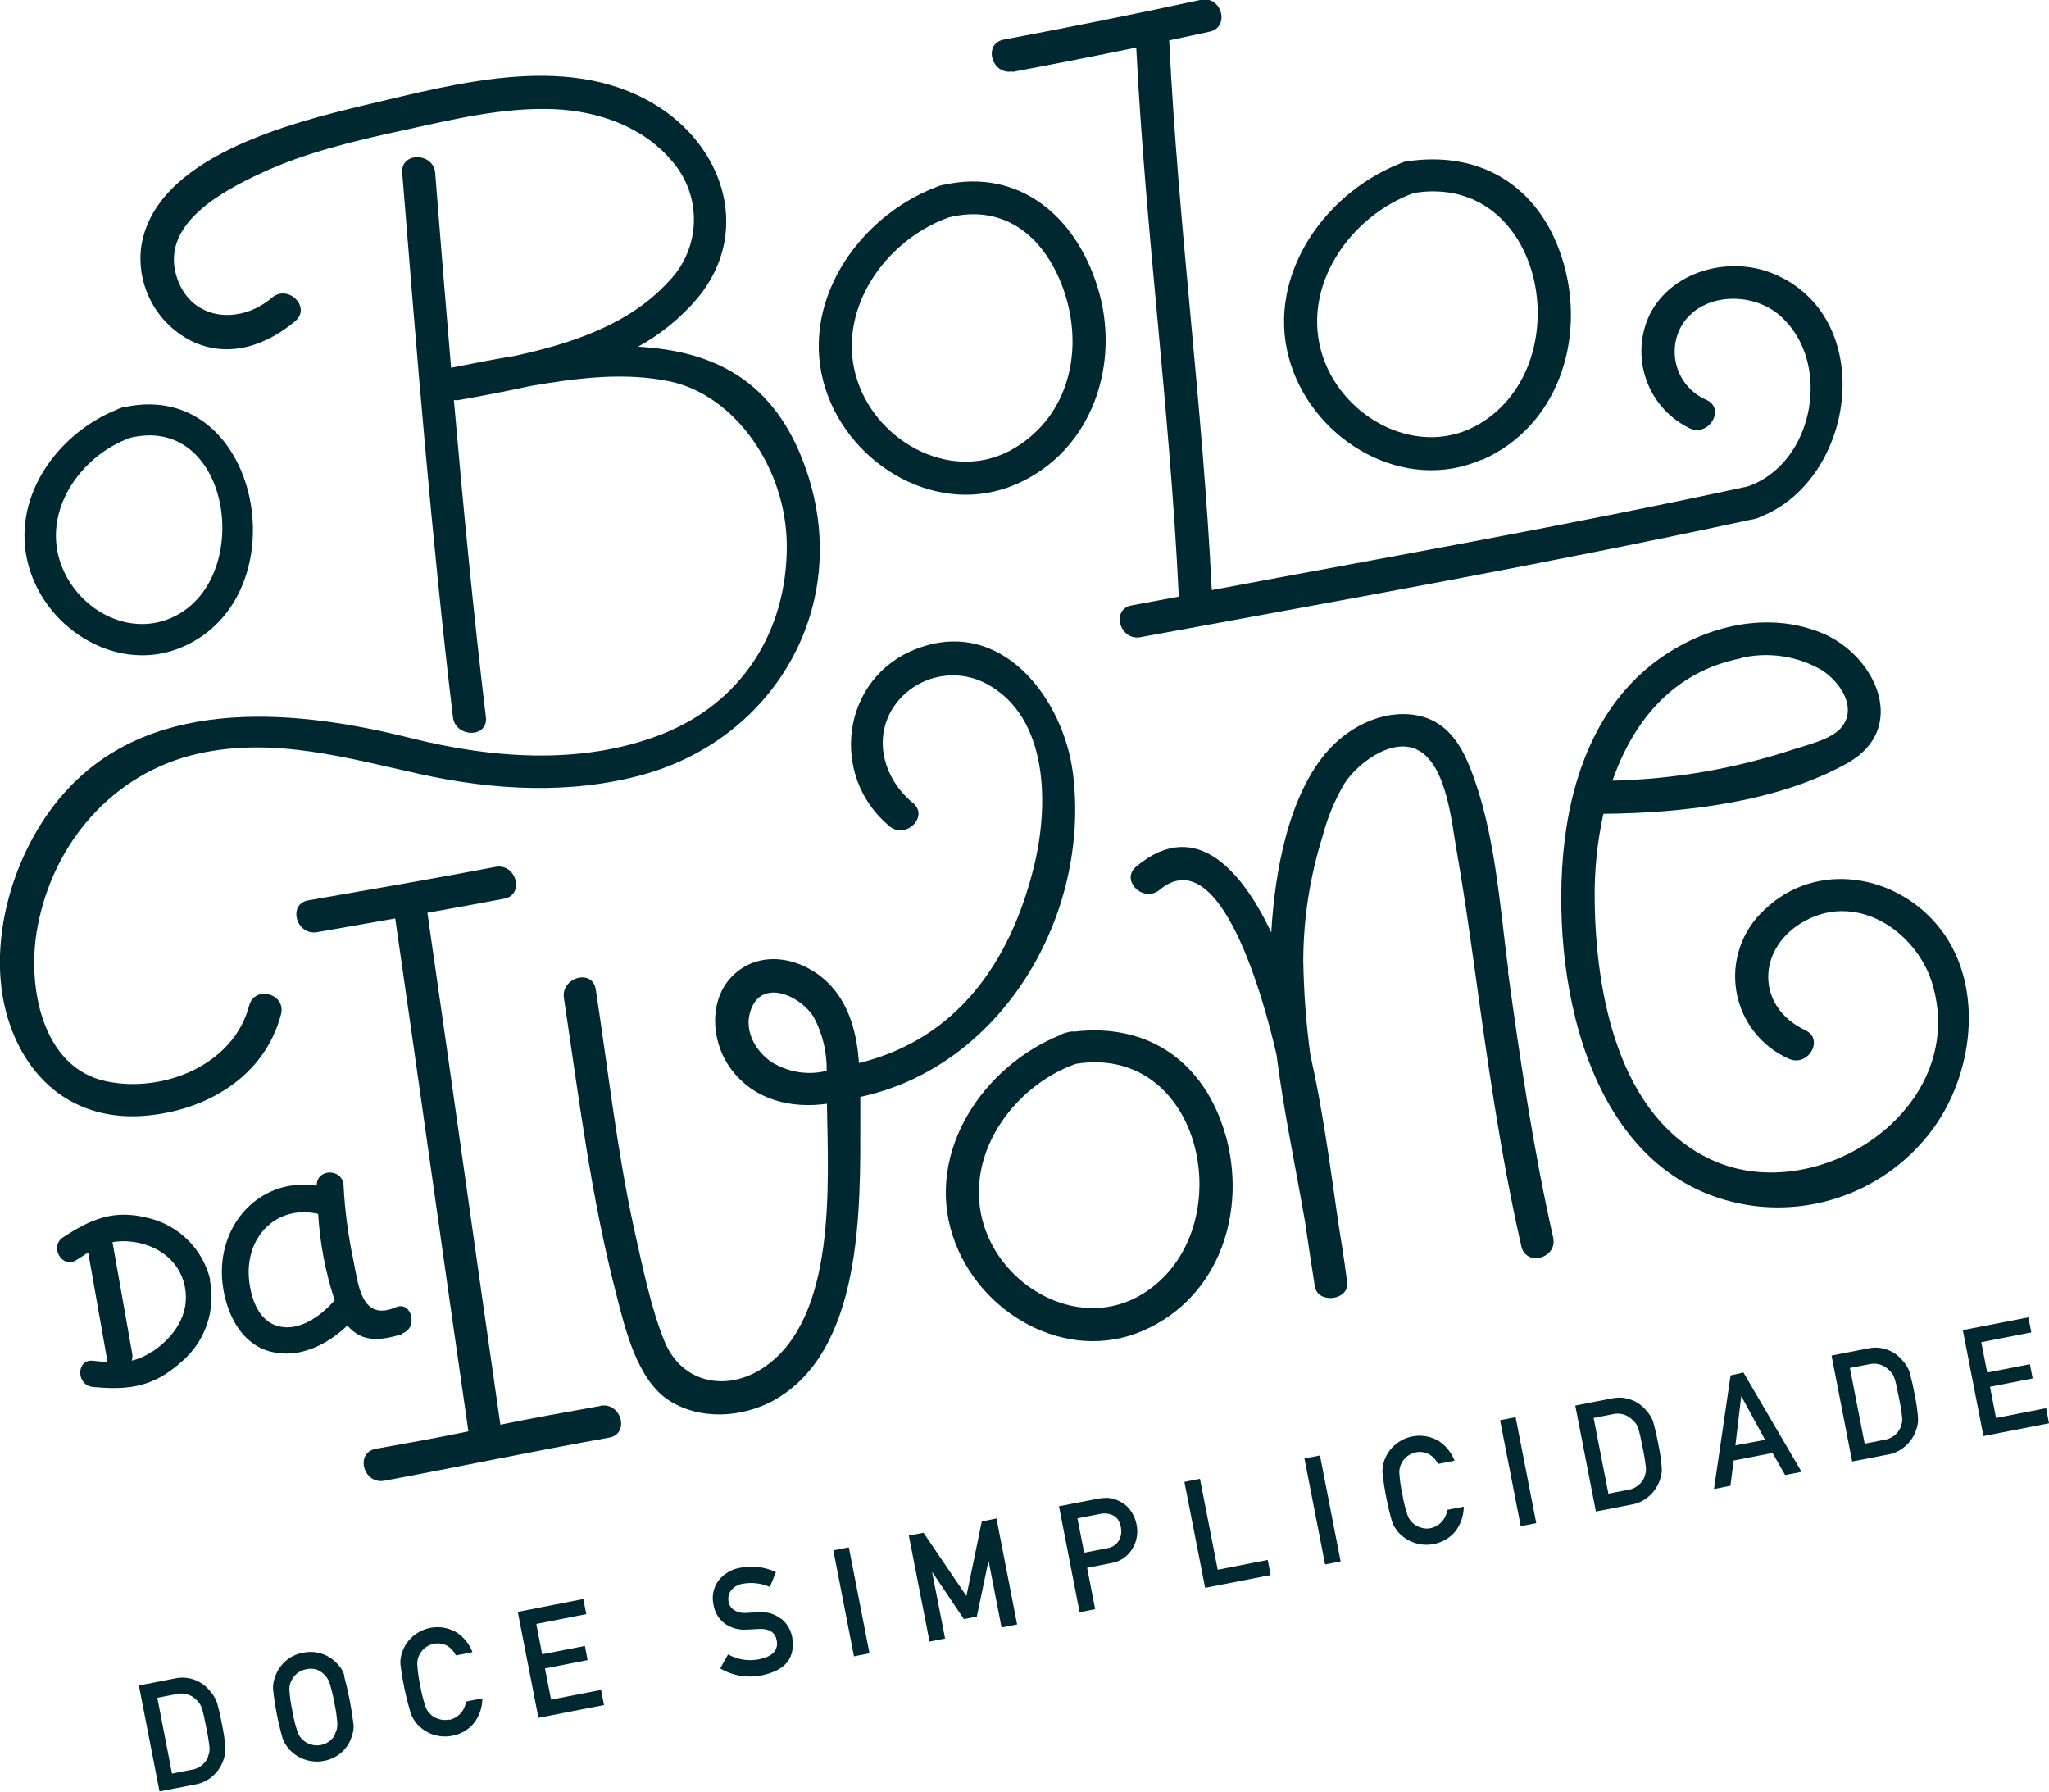
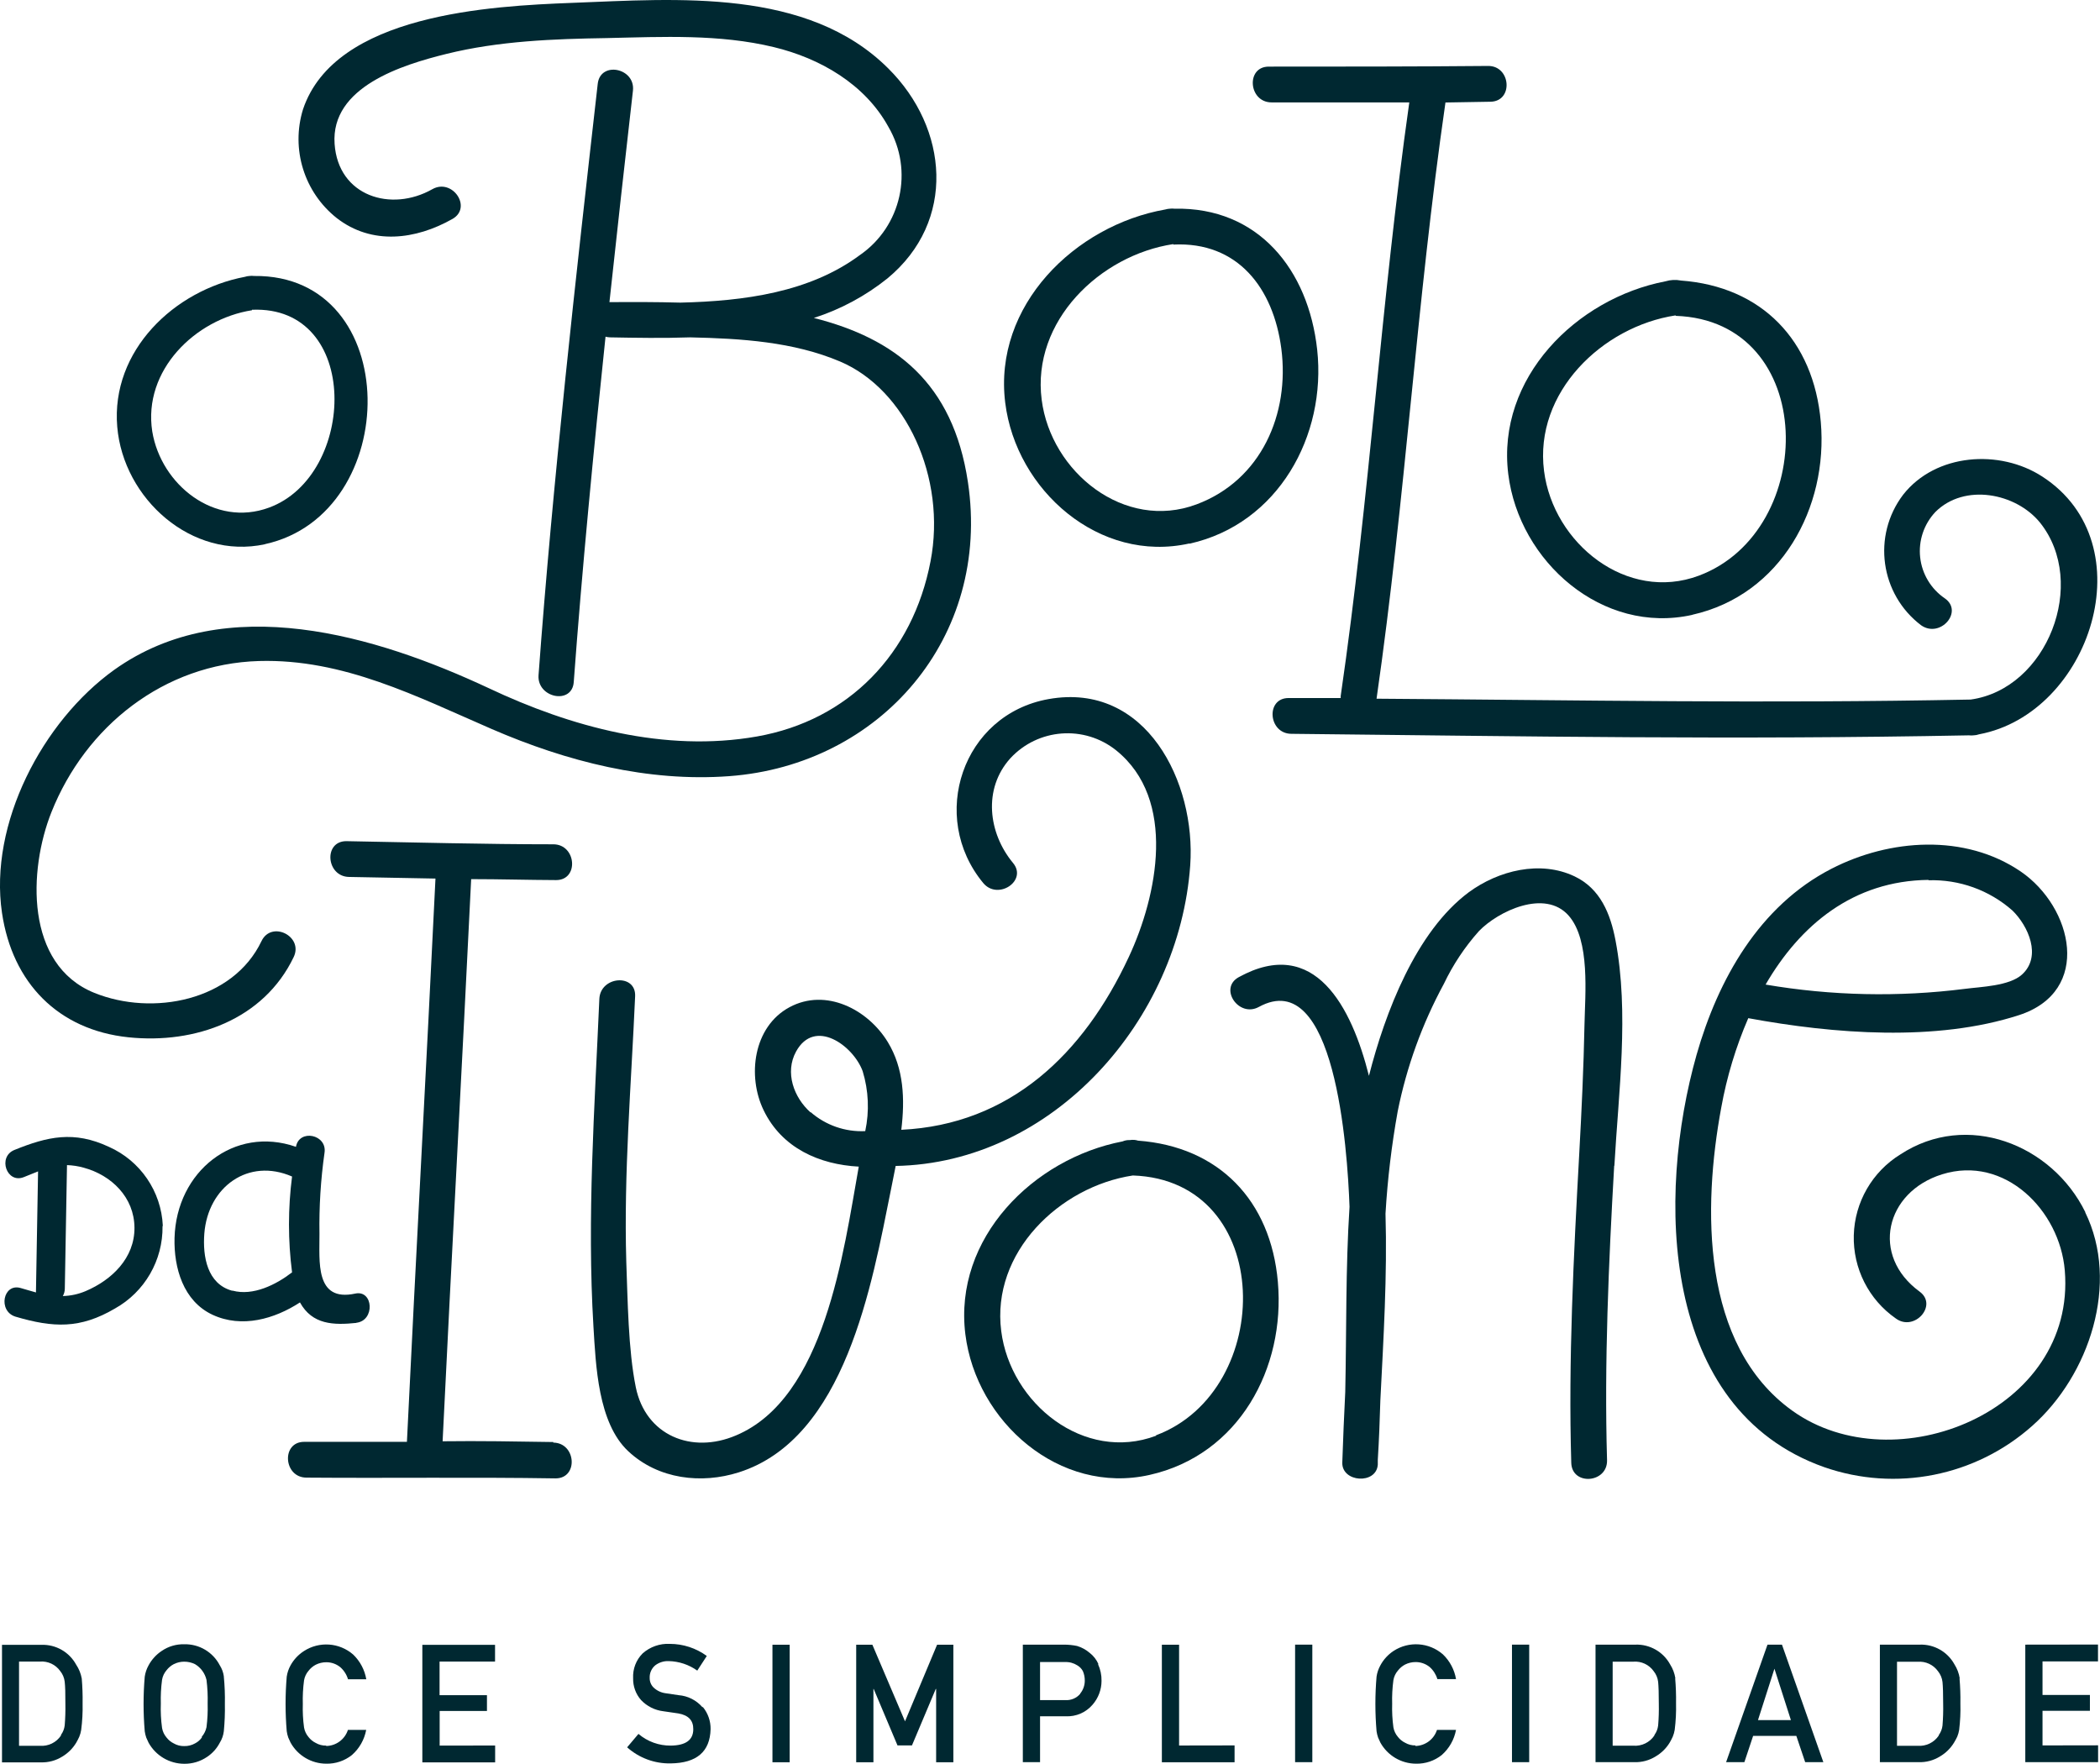
- <svg xmlns="http://www.w3.org/2000/svg" width="234.43" height="204.95" viewBox="0 0 234.43 204.95">
+ <svg xmlns="http://www.w3.org/2000/svg" width="220.67" height="185.29" viewBox="0 0 220.67 185.29">
  <defs>
    <style>
      .a {
        fill: #002831;
      }
    </style>
  </defs>
  <g>
-     <path class="a" d="M16.72,127.62c7-.62,13.59-4.53,15.43-11.6.61-2.35-3-3.35-3.64-1-1.76,6.75-9.71,10-16.2,8.7-7.72-1.5-9.27-11.35-8-17.77,1.8-9.53,8.61-17.55,18.37-19.74,8.65-1.94,17,.49,25.38,2.34s17.17,2.34,25.42.09C88.79,84.44,97.67,69,92.15,53.49,88.61,43.49,81.66,40.15,73,39.66a24.09,24.09,0,0,0,6.81-5.56c6-7.23,3.27-16.71-4.14-21.67-10-6.68-23.19-2.93-33.91-.41-8.33,2-24.25,5.91-25.63,16.4a10.59,10.59,0,0,0,5.66,10.53c4.19,2.12,8.59.65,12-2.23,1.85-1.58-.83-4.24-2.67-2.67-3.77,3.23-9.56,2.63-11-2.71-1.57-5.83,5.4-9.51,9.74-11.53,5.14-2.39,10.73-3.7,16.24-4.9,5.68-1.24,11.5-2.67,17.35-2.42,5,.22,10.14,2,13.43,5.93a10.15,10.15,0,0,1-.38,13.78c-4.44,4.87-11,7.08-17.56,8.5-2.52.42-5,.9-7.33,1.37q-.95-11.13-1.82-22.28c-.19-2.4-4-2.42-3.77,0,1.63,20.27,3.38,42,5.8,62.24.29,2.38,4.06,2.41,3.77,0-1.39-11.56-2.65-24.67-3.66-36.26a2.09,2.09,0,0,0,.49,0c2.66-.46,5.46-1,8.25-1.61,5.3-.91,10.74-1.63,16-.52,7.34,1.56,13.32,9.83,13.35,18.83,0,9.88-5.25,18-14.39,21.55s-19.41,2.72-28.67.4c-12.64-3.18-29-4.9-39,5.62C1.5,96.76-2,108.42,1.18,117.34c2.48,7,8.15,10.94,15.54,10.28" />
-     <path class="a" d="M116.29,55.38c8.75-3.83,12-13.89,9.27-22.58-2.51-8.06-8.94-13.55-17.53-11.67a2,2,0,0,0-.47.1,2,2,0,0,0-.45.17c-9,3.45-15.83,13.37-12.64,23.16,2.88,8.82,13,14.69,21.81,10.82m-7.73-30.51c6.61-1.64,11.21,2.51,13.23,8.55,2.19,6.56.59,14-5.61,17.78-6.88,4.22-15.67-.39-18.07-7.64-2.62-7.9,3.1-16.07,10.45-18.69" />
-     <path class="a" d="M20.89,74c13.64-5.91,8.93-30.63-6.51-27.46a1.8,1.8,0,0,0-.48.1,1.84,1.84,0,0,0-.45.18c-7,2.79-12.35,10.3-10.15,18C5.37,72.15,13.65,77.15,20.89,74m-6-23.92c11.19-2.68,14.09,15,5.73,20.07C15.38,73.32,9,70,7,64.61c-2.26-6.1,2.17-12.44,7.85-14.51" />
-     <path class="a" d="M169.53,52.62c8.73-3.82,11.87-13.79,9.37-22.48-2.38-8.29-8.82-12.77-17.26-11.77a3.37,3.37,0,0,0-1.59.39c-8.86,3.56-15.5,13.37-12.34,23,2.88,8.82,13,14.69,21.81,10.82m-7.73-30.51c14.78-2.36,19.06,19.32,7.62,26.33-6.88,4.22-15.67-.39-18.07-7.64-2.62-7.9,3.1-16.07,10.45-18.69" />
-     <path class="a" d="M140.19,129.77c-2.38-8.29-8.82-12.77-17.26-11.77a1.8,1.8,0,0,0-.84.1,1.77,1.77,0,0,0-.74.28c-8.86,3.56-15.5,13.37-12.34,23,2.88,8.82,13,14.69,21.81,10.82s11.87-13.79,9.37-22.48m-9.48,18.3c-6.88,4.22-15.67-.39-18.07-7.64-2.62-7.9,3.1-16.07,10.45-18.69,14.78-2.36,19.06,19.32,7.62,26.33" />
-     <path class="a" d="M115.83,8.23Q122.95,6.89,130,5.44c1.08,21.35,3.83,41.26,4.86,62.62,0,.07,0,.13,0,.19l-5.39,1c-2.38.44-1.37,4.07,1,3.64,24.3-4.47,45.77-8.26,69.93-13.46a2,2,0,0,0,.47-.1,1.88,1.88,0,0,0,.56-.22c11-4.36,13.42-23,1.34-27.85-5-2-11.48-.26-14,4.67A9.79,9.79,0,0,0,193.33,49c2.2,1,4.12-2.26,1.9-3.26a6,6,0,0,1-2.69-8.73c2.41-3.58,7.93-3.6,11-1,6.19,5.26,4.09,17-3.6,19.64-21.29,4.59-39.89,7.83-61.3,11.85-1.06-21.44-3.82-41.44-4.87-62.88l4.63-1c2.37-.51,1.37-4.15-1-3.64-7.5,1.63-15,3.12-22.57,4.55-2.38.45-1.37,4.08,1,3.64" />
-     <path class="a" d="M68.68,160.83c-3.81.68-7.64,1.36-11.43,2.14-2.78-19.22-5.57-39.34-8.35-58.56,2.93-.52,5.86-1.05,8.79-1.61,2.38-.46,1.37-4.09-1-3.64-7.13,1.36-14.28,2.58-21.42,3.83-2.39.42-1.37,4.05,1,3.64l8.95-1.57c2.79,19.26,5.58,39.41,8.37,58.67-3.53.74-7.06,1.36-10.61,2-2.38.45-1.42,4.09,1,3.65,8.58-1.6,17.12-3.4,25.71-4.93,2.39-.43,1.42-4.07-1-3.65" />
-     <path class="a" d="M98.39,125.48c16.23-3.45,26.36-20.74,24.38-36.94-1.06-8.65-8.21-18.07-17.94-14.31-8.58,3.31-10,14.55-3.05,20.29,1.86,1.53,4.55-1.13,2.67-2.67-3.15-2.58-4.61-7-2.38-10.72a8.18,8.18,0,0,1,10.75-2.94c7.27,3.84,7.17,14.16,5.46,21-2.72,11-8.9,19.69-20,22.41-.24-3.23-1-6.38-3.16-8.78-2.71-3-7.48-4.37-10.84-1.62s-3,8-.6,11.14c2.65,3.53,6.86,4.48,10.93,3.92.14,9.14,1.15,24.54-7.25,30.18-4.22,2.83-9.34,1.78-11.31-2.95-1.54-3.7-2.6-8.89-3.47-12.78-2-9.08-3-18.35-4.42-27.54-.36-2.39-4-1.38-3.64,1,1.71,11.39,3.09,22.74,6,33.91,1,3.94,2.39,9.83,6.09,12.16,3.52,2.22,8.24,1.92,11.82,0,10.34-5.64,10-22.1,10-32.2,0-.83,0-1.69,0-2.56m-9.85-3.8c-2-1.2-3.49-3.61-2.73-6,1.23-3.87,5.76-1.78,7.26.68a12.56,12.56,0,0,1,1.47,6.13,8.14,8.14,0,0,1-6-.83" />
-     <path class="a" d="M172.57,111c-1-7.59-1.53-16.09-4.41-23.27-1.06-2.64-2.6-5-5.5-5.78-3.87-1-8,.92-10.6,3.77-4.66,5.12-6.22,14.08-6.61,20.94C142.29,100,137,93.27,130,99.12c-1.87,1.56.81,4.21,2.67,2.67,7-5.83,12,12.84,13.37,18.82.82,6.42,2.18,12.82,3.28,19.19.36,2.45.72,4.9,1.11,7.34.34,2.08,4,1.61,3.7-.5l-.07-.5v0c-.27-2.07-.59-4.13-.93-6.19-.93-6.47-1.79-13-3.22-19.35a91,91,0,0,1-.8-10.79,47.77,47.77,0,0,1,2.19-14.08,23.5,23.5,0,0,1,2.56-6.16c1.59-2.43,6-5.7,8.94-3.4,2.74,2.12,3.27,7.77,3.82,10.91.78,4.45,1.43,8.92,2.05,13.4,1.47,10.63,3,21.61,5.39,32.08.53,2.37,4.17,1.37,3.64-1-2.25-10-3.8-20.41-5.18-30.51" />
-     <path class="a" d="M222.07,106.35c-4.81-6.34-14.26-8.07-20.24-2.24a10.31,10.31,0,0,0,2.83,17c2.18,1,4.1-2.22,1.9-3.26-5.8-2.73-5.54-9.57,0-12.54,6.09-3.29,12.88,1.38,14.59,7.44,4,14.25-13.24,25.45-25.28,19.94-10.77-4.93-13.32-19.19-13.42-29.83a42.74,42.74,0,0,1,1-9.77c9.13-.08,19.88-1.32,27.86-5.76,7.09-3.94,3.39-12.21-2.7-14.85C202,69.67,194.38,71.76,189,76c-6.68,5.27-9.47,13.67-10.17,21.89-1.3,15.37,3.34,37.28,21.45,40a22,22,0,0,0,20.63-8.44c4.87-6.36,6.18-16.48,1.17-23.1M199.21,75.26a12.72,12.72,0,0,1,9.29,1.43c1.94,1.28,4,4.13,2.26,6.42-1.09,1.45-4,2.09-5.63,2.63a71.28,71.28,0,0,1-20.64,3.56c2.36-6.79,6.93-12.48,14.72-14" />
-     <path class="a" d="M24.79,194.7a3.82,3.82,0,0,0-.82-1.33A4,4,0,0,0,20,192l-4.11.8,2.36,12.12,4-.78a4,4,0,0,0,2.11-1,4.24,4.24,0,0,0,1.16-1.69,6.78,6.78,0,0,0,.21-.69,3.12,3.12,0,0,0,.06-.74,18.62,18.62,0,0,0-.39-2.75,26,26,0,0,0-.59-2.57m-1,6.28a2.44,2.44,0,0,1-2,1.48l-2.13.42L18,194.21l2.13-.41a2.38,2.38,0,0,1,2.3.61,2.17,2.17,0,0,1,.67,1q.21.67.51,2.25a22.4,22.4,0,0,1,.36,2.23,2.1,2.1,0,0,1-.19,1.07" />
-     <path class="a" d="M39.39,191.6a2.89,2.89,0,0,0-.63-1.08,4.1,4.1,0,0,0-4.1-1.46,4,4,0,0,0-2.18,1.13A4.21,4.21,0,0,0,31.41,192a3.48,3.48,0,0,0-.17,1.23,33.54,33.54,0,0,0,1.1,5.64,3.55,3.55,0,0,0,.29.62l.34.48a4.3,4.3,0,0,0,4.1,1.46,4.18,4.18,0,0,0,2.2-1.15,4,4,0,0,0,1-1.74,2.93,2.93,0,0,0,.18-1.25,38.37,38.37,0,0,0-1.1-5.64m-1,6.72a2,2,0,0,1-.59.75,2.19,2.19,0,0,1-1.05.49,2.08,2.08,0,0,1-1.13-.06,2.14,2.14,0,0,1-.86-.46,2.08,2.08,0,0,1-.66-.93,14.89,14.89,0,0,1-.6-2.4,15.25,15.25,0,0,1-.35-2.47,2.07,2.07,0,0,1,.26-1.1,2.31,2.31,0,0,1,.62-.77,2.44,2.44,0,0,1,1-.47,2.57,2.57,0,0,1,1.16,0,2.61,2.61,0,0,1,1.5,1.4,16.21,16.21,0,0,1,.6,2.42,15.86,15.86,0,0,1,.35,2.45,2.22,2.22,0,0,1-.28,1.12" />
-     <path class="a" d="M51.35,196.7a2.08,2.08,0,0,1-1.14-.06,2.15,2.15,0,0,1-.86-.46,2.09,2.09,0,0,1-.66-.94,14.78,14.78,0,0,1-.6-2.4,15.27,15.27,0,0,1-.35-2.47,2.07,2.07,0,0,1,.26-1.1,2.31,2.31,0,0,1,.62-.77,2.46,2.46,0,0,1,1-.47,2.32,2.32,0,0,1,1.55.23,2.74,2.74,0,0,1,1,1.1l1.89-.37a4.7,4.7,0,0,0-1.85-2.28,4.31,4.31,0,0,0-5.15.63,4.19,4.19,0,0,0-1.08,1.76,3.47,3.47,0,0,0-.17,1.23A33.82,33.82,0,0,0,47,196a3.54,3.54,0,0,0,.29.62l.33.48a4.3,4.3,0,0,0,4.1,1.46,4.18,4.18,0,0,0,2.47-1.41,4.65,4.65,0,0,0,1-2.88l-1.88.37a2.44,2.44,0,0,1-1.92,2.1" />
-     <polygon class="a" points="63.05 194.42 62.35 190.85 67.23 189.9 66.92 188.28 62.03 189.23 61.36 185.76 67.08 184.64 66.74 182.91 59.24 184.38 61.6 196.5 69.11 195.04 68.77 193.31 63.05 194.42" />
-     <path class="a" d="M89.37,185.18a3.68,3.68,0,0,0-2.68-.75l-1.36.07a2.27,2.27,0,0,1-1.38-.35,1.38,1.38,0,0,1-.58-.87,1.63,1.63,0,0,1,.33-1.43,2.21,2.21,0,0,1,1.29-.69,5.36,5.36,0,0,1,3.09.37l.7-1.7a6.58,6.58,0,0,0-4-.51,4,4,0,0,0-2.62,1.53,3.44,3.44,0,0,0-.52,2.76,3.34,3.34,0,0,0,1.25,2.09,3.86,3.86,0,0,0,2.53.71l1.6-.08q1.6,0,1.85,1.33.29,1.66-2,2.14a5.16,5.16,0,0,1-3.57-.56l-.9,1.61a6.67,6.67,0,0,0,4.81.78q4-.84,3.43-4.33a3.57,3.57,0,0,0-1.22-2.11" />
-     <rect class="a" x="96.51" y="177.05" width="1.81" height="12.35" transform="translate(-33.26 22.03) rotate(-11.03)" />
-     <polygon class="a" points="112.33 174.03 110.57 182.57 105.66 175.33 103.98 175.65 106.35 187.78 108.13 187.43 106.65 179.87 106.68 179.86 110.28 185.21 111.76 184.92 113.08 178.62 113.12 178.61 114.59 186.17 116.37 185.82 114.01 173.7 112.33 174.03" />
-     <path class="a" d="M129.36,172.8a3,3,0,0,0-1.13-1,3.61,3.61,0,0,0-1.45-.46,6.74,6.74,0,0,0-1.36.13l-4.26.83,2.36,12.12,1.78-.35-.92-4.73,2.71-.53a3.49,3.49,0,0,0,2.52-1.73,3.82,3.82,0,0,0,.44-2.63,4,4,0,0,0-.7-1.66m-1.3,3.38a1.89,1.89,0,0,1-1.37.93l-2.64.51-.77-3.93,2.57-.5a2.22,2.22,0,0,1,1.34.09,1.55,1.55,0,0,1,.68.48,2.49,2.49,0,0,1,.39,1,2.14,2.14,0,0,1-.22,1.43" />
-     <polygon class="a" points="139.32 179.56 137.29 169.16 135.51 169.51 137.88 181.63 145.38 180.17 145.04 178.44 139.32 179.56" />
-     <rect class="a" x="150.42" y="166.54" width="1.81" height="12.35" transform="translate(-30.26 32.15) rotate(-11.03)" />
-     <path class="a" d="M163.71,174.8a2.08,2.08,0,0,1-1.14-.06,2.14,2.14,0,0,1-.86-.46,2.09,2.09,0,0,1-.66-.94,14.93,14.93,0,0,1-.6-2.4,15.25,15.25,0,0,1-.35-2.47,2.07,2.07,0,0,1,.26-1.1,2.33,2.33,0,0,1,.62-.77,2.47,2.47,0,0,1,1-.47,2.33,2.33,0,0,1,1.55.23,2.74,2.74,0,0,1,1,1.1l1.89-.37a4.69,4.69,0,0,0-1.85-2.28,4.31,4.31,0,0,0-5.15.63,4.19,4.19,0,0,0-1.08,1.76,3.47,3.47,0,0,0-.17,1.23,33.51,33.51,0,0,0,1.1,5.64,3.63,3.63,0,0,0,.29.62l.34.48a4.3,4.3,0,0,0,4.1,1.46,4.19,4.19,0,0,0,2.47-1.41,4.65,4.65,0,0,0,1-2.88l-1.89.37a2.44,2.44,0,0,1-1.92,2.1" />
-     <rect class="a" x="172.79" y="162.18" width="1.81" height="12.35" transform="translate(-29 36.33) rotate(-11.03)" />
-     <path class="a" d="M189.16,162.66a3.83,3.83,0,0,0-.82-1.33,4,4,0,0,0-4-1.35l-4.11.8,2.36,12.12,4-.78a4,4,0,0,0,2.11-1,4.24,4.24,0,0,0,1.16-1.69,6.78,6.78,0,0,0,.21-.69,3.19,3.19,0,0,0,.06-.74,18.62,18.62,0,0,0-.39-2.75,26,26,0,0,0-.59-2.57m-1,6.28a2.44,2.44,0,0,1-2,1.48l-2.13.42-1.69-8.66,2.13-.42a2.38,2.38,0,0,1,2.3.62,2.18,2.18,0,0,1,.68,1q.21.67.51,2.25a21.83,21.83,0,0,1,.36,2.23,2.1,2.1,0,0,1-.18,1.07" />
-     <path class="a" d="M198,157.33l-1.9,13,1.88-.37.37-2.89,4.45-.87,1.44,2.53,1.88-.37L199.47,157Zm.55,8,.67-5.63h0l2.73,5Z" />
-     <path class="a" d="M218.48,156.94a3.83,3.83,0,0,0-.82-1.33,4,4,0,0,0-4-1.35l-4.11.8,2.36,12.12,4-.78a4,4,0,0,0,2.11-1,4.23,4.23,0,0,0,1.16-1.69,6.49,6.49,0,0,0,.21-.69,3.19,3.19,0,0,0,.06-.74,18.62,18.62,0,0,0-.39-2.75,26,26,0,0,0-.59-2.57m-1,6.28a2.44,2.44,0,0,1-2,1.48l-2.13.42-1.69-8.66,2.13-.41a2.38,2.38,0,0,1,2.3.61,2.18,2.18,0,0,1,.68,1q.21.67.51,2.25a22.17,22.17,0,0,1,.36,2.23,2.1,2.1,0,0,1-.18,1.07" />
-     <polygon class="a" points="234.1 161.08 228.37 162.2 227.68 158.63 232.56 157.68 232.25 156.05 227.36 157 226.68 153.53 232.41 152.41 232.07 150.69 224.57 152.15 226.93 164.27 234.43 162.81 234.1 161.08" />
-     <path class="a" d="M24.05,146.38a9.56,9.56,0,0,0-7.15-7.07c-3.94-1-6.53.17-9.68,2.22-1.62,1.06-.1,3.66,1.53,2.6l1.34-.86,2.19,12.39s0,.09,0,.13c-.53,0-1.08-.09-1.66-.14-1.93-.19-1.91,2.83,0,3,4.12.4,6.93,0,10.11-2.84a9.76,9.76,0,0,0,3.27-9.45m-6.67,8.28a6.55,6.55,0,0,1-2.26,1,1.56,1.56,0,0,0,.06-.79l-2.26-12.76A7.43,7.43,0,0,1,14.7,142c3,.22,5.82,2,6.45,5.18s-1.26,5.8-3.77,7.47" />
-     <path class="a" d="M46,152.53c1.89-.58,1.11-3.76-.69-3-4,1.72-4.32-2.64-4.89-5.44a54.23,54.23,0,0,1-1.11-8.47c-.08-2-3.1-2-3.07,0-6.79-1-11.85,4.93-10.69,11.84.52,3.1,2.17,6.34,5.44,7.16s6.47-.81,8.76-3c1.73,2.06,3.92,1.68,6.25,1m-13.49-.81c-2.71-.21-3.73-2.94-4-5.28-.57-4.9,3-8.77,7.89-7.68a39.31,39.31,0,0,0,1.89,9.89c-1.39,1.58-3.53,3.25-5.78,3.08" />
+     <path class="a" d="M13.5,109c7,.73,14.21-1.85,17.36-8.43,1.05-2.19-2.33-3.87-3.38-1.68-3,6.29-11.44,7.92-17.57,5.44-7.29-2.95-6.93-12.91-4.5-19,3.59-9,11.8-15.58,21.81-15.87,8.86-.25,16.57,3.73,24.46,7.15s16.4,5.58,24.94,4.95C92.49,80.39,104.16,67,101.71,50.66,100.14,40.17,94,35.56,85.52,33.41a24.09,24.09,0,0,0,7.74-4.16c7.25-6,6.41-15.77.08-22.06C84.84-1.28,71.15-.12,60.14.3c-8.55.33-24.93,1.16-28.3,11.19a10.59,10.59,0,0,0,3.54,11.42c3.7,2.88,8.31,2.28,12.16.1,2.12-1.2,0-4.32-2.11-3.13-4.32,2.45-9.89.75-10.27-4.76-.42-6,7.12-8.31,11.77-9.46C52.43,4.3,58.17,4.09,63.81,4c5.81-.13,11.8-.43,17.5.95,4.86,1.17,9.58,3.88,12.05,8.39a10.15,10.15,0,0,1-3,13.46c-5.29,3.93-12.17,4.84-18.86,5-2.55-.07-5.07-.07-7.46-.05q1.2-11.11,2.47-22.22c.27-2.4-3.43-3.14-3.7-.72C60.52,29,58.08,50.66,56.59,70.95c-.17,2.39,3.53,3.14,3.7.72.85-11.61,2.12-24.72,3.34-36.29a2.09,2.09,0,0,0,.49.07c2.7.05,5.54.1,8.4,0,5.38.12,10.85.46,15.76,2.54,6.91,2.93,11.2,12.2,9.5,21-1.86,9.7-8.6,16.7-18.24,18.4s-19.57-1-28.21-5.09C39.53,66.79,23.76,62,12,70.39,4.46,75.8-1.18,86.58.21,95.93,1.3,103.29,6.12,108.23,13.5,109" />
+     <path class="a" d="M125,57.13c9.32-2.08,14.4-11.35,13.41-20.39-.92-8.39-6.18-15-15-14.81a2,2,0,0,0-.48,0,2,2,0,0,0-.47.08c-9.5,1.67-18.1,10.1-16.83,20.31,1.14,9.21,9.9,16.9,19.34,14.79M123.29,25.7c6.8-.34,10.52,4.61,11.35,10.92.9,6.86-2.1,13.84-8.91,16.38-7.56,2.83-15.3-3.38-16.27-11-1.06-8.25,6.12-15.18,13.83-16.35" />
+     <path class="a" d="M27.84,57.18C42.36,54,42.46,28.82,26.7,29a1.8,1.8,0,0,0-.49,0,1.84,1.84,0,0,0-.48.09c-7.41,1.4-14.09,7.75-13.41,15.76.64,7.55,7.81,14,15.52,12.34M26.48,32.55c11.5-.49,11,17.41,1.79,20.79-5.71,2.11-11.35-2.4-12.27-8-1-6.42,4.51-11.8,10.48-12.74" />
+     <path class="a" d="M177.83,64.6c9.3-2.08,14.29-11.26,13.5-20.27-.75-8.59-6.22-14.22-14.69-14.85a3.37,3.37,0,0,0-1.63.08c-9.37,1.8-17.77,10.16-16.52,20.26,1.14,9.21,9.9,16.9,19.34,14.79m-1.75-31.42c15,.51,15,22.6,2.44,27.3-7.56,2.83-15.3-3.38-16.27-11-1.06-8.25,6.12-15.18,13.83-16.35" />
+     <path class="a" d="M134.28,134.71c-.75-8.59-6.22-14.22-14.69-14.85a1.8,1.8,0,0,0-.85-.06,1.77,1.77,0,0,0-.78.14c-9.37,1.8-17.77,10.16-16.52,20.26,1.14,9.21,9.9,16.9,19.34,14.79s14.29-11.26,13.5-20.27m-12.8,16.15c-7.56,2.83-15.3-3.38-16.27-11-1.06-8.25,6.12-15.18,13.83-16.35,15,.51,15,22.6,2.44,27.3" />
+     <path class="a" d="M133.61,10.76q7.24,0,14.48,0c-3,21.17-4.13,41.23-7.21,62.39,0,.07,0,.13,0,.2l-5.48,0c-2.42,0-2.13,3.74.29,3.76,24.71.26,46.51.64,71.21.16a2,2,0,0,0,.48,0,1.88,1.88,0,0,0,.59-.11c11.66-2.18,17.57-20,6.64-27.08-4.48-2.91-11.21-2.45-14.63,1.91a9.79,9.79,0,0,0,1.9,13.72c2,1.39,4.47-1.44,2.49-2.83a6,6,0,0,1-1-9.08c3.05-3.05,8.47-2,11,1.12,5.07,6.34.76,17.47-7.29,18.59-21.78.43-40.65.06-62.43-.09,3.06-21.25,4.17-41.4,7.24-62.65l4.74-.08c2.43-.05,2.14-3.81-.29-3.76C148.67,7,141,7,133.32,7c-2.42,0-2.13,3.75.29,3.76" />
+     <path class="a" d="M58.14,151.53c-3.87-.06-7.76-.13-11.63-.08.94-19.4,2.06-39.68,3-59.07,3,0,6,.09,8.93.1,2.42,0,2.13-3.75-.29-3.76-7.25,0-14.51-.2-21.76-.33-2.42,0-2.12,3.72.29,3.76l9.08.17c-.94,19.43-2.06,39.75-3,59.19-3.61,0-7.19,0-10.8,0-2.42,0-2.18,3.75.24,3.76,8.73.07,17.45-.06,26.18.08,2.42,0,2.17-3.73-.24-3.76" />
+     <path class="a" d="M94.07,122.52c16.59-.28,29.84-15.32,31-31.59.62-8.69-4.61-19.3-14.88-17.47-9.06,1.61-12.64,12.36-6.87,19.33,1.54,1.85,4.68-.24,3.13-2.11-2.6-3.13-3.18-7.79-.28-11a8.18,8.18,0,0,1,11.12-.83c6.4,5.16,4.33,15.27,1.33,21.7-4.77,10.24-12.5,17.62-23.91,18.17.39-3.21.27-6.45-1.42-9.22-2.09-3.43-6.51-5.72-10.33-3.66s-4.45,7.25-2.72,10.82c1.93,4,5.88,5.71,10,5.93-1.61,9-3.57,24.31-12.89,28.24-4.68,2-9.51,0-10.54-5.06-.8-3.92-.85-9.22-1-13.21-.27-9.3.52-18.59.93-27.88.1-2.42-3.66-2.11-3.76.29-.5,11.5-1.31,22.91-.62,34.43.25,4.06.47,10.11,3.65,13.09s7.72,3.46,11.61,2.23c11.23-3.56,14-19.79,16-29.7.16-.81.33-1.66.5-2.51m-8.94-5.61c-1.77-1.57-2.73-4.21-1.53-6.4,1.95-3.56,6-.65,7,2.06a12.56,12.56,0,0,1,.27,6.3,8.14,8.14,0,0,1-5.74-2" />
+     <path class="a" d="M169.64,122.5c.43-7.65,1.57-16.09.12-23.68-.53-2.79-1.59-5.44-4.3-6.73-3.61-1.72-8-.62-11.12,1.67-5.55,4.13-8.79,12.63-10.49,19.29-1.81-7.2-5.68-14.77-13.68-10.37-2.13,1.17,0,4.29,2.11,3.13,8-4.38,9.31,14.89,9.53,21-.42,6.46-.31,13-.45,19.46-.12,2.47-.23,4.94-.31,7.41-.07,2.1,3.59,2.34,3.73.22,0-.17,0-.34,0-.5v0c.13-2.08.21-4.17.27-6.26.33-6.53.73-13.09.54-19.61a91,91,0,0,1,1.28-10.74,47.77,47.77,0,0,1,4.85-13.4,23.5,23.5,0,0,1,3.69-5.55c2-2.08,6.94-4.46,9.43-1.62,2.28,2.6,1.72,8.26,1.66,11.44-.09,4.52-.3,9-.55,13.54-.59,10.71-1.16,21.79-.84,32.52.07,2.43,3.83,2.14,3.76-.29-.3-10.2.17-20.76.75-30.93" />
+     <path class="a" d="M219.13,127.38c-3.51-7.15-12.46-10.65-19.44-6.07a10.31,10.31,0,0,0-.47,17.24c1.95,1.42,4.45-1.4,2.49-2.83-5.17-3.78-3.61-10.45,2.36-12.32,6.6-2.06,12.38,3.81,12.9,10.1,1.23,14.75-17.87,22.45-28.63,14.74-9.63-6.9-9.41-21.39-7.47-31.85a42.74,42.74,0,0,1,2.84-9.4c9,1.66,19.76,2.5,28.45-.32,7.72-2.51,5.66-11.34.18-15.09-5.87-4-13.77-3.44-19.89-.29-7.57,3.89-11.91,11.61-14.17,19.54-4.21,14.84-3.85,37.23,13.41,43.34a22,22,0,0,0,21.86-4.34c6-5.31,9.22-15,5.56-22.45M202.63,92.5a12.72,12.72,0,0,1,8.84,3.18c1.66,1.62,3.11,4.82,1,6.73-1.34,1.21-4.33,1.28-6,1.5a71.28,71.28,0,0,1-20.94-.45c3.61-6.22,9.18-10.92,17.14-11" />
+     <path class="a" d="M8.59,176.38A3.82,3.82,0,0,0,8,174.92a4,4,0,0,0-3.64-2.08H.21v12.35H4.28a4,4,0,0,0,2.27-.61A4.24,4.24,0,0,0,8,183.14a6.78,6.78,0,0,0,.33-.64,3.12,3.12,0,0,0,.2-.71A18.62,18.62,0,0,0,8.68,179a26,26,0,0,0-.09-2.63m-2.18,6a2.44,2.44,0,0,1-2.22,1.08H2V174.6H4.19a2.38,2.38,0,0,1,2.14,1,2.17,2.17,0,0,1,.47,1.13q.08.7.07,2.31a22.4,22.4,0,0,1-.07,2.26,2.1,2.1,0,0,1-.39,1" />
+     <path class="a" d="M23.52,176.14A2.89,2.89,0,0,0,23.1,175a4.1,4.1,0,0,0-3.74-2.22,4,4,0,0,0-2.35.69A4.21,4.21,0,0,0,15.61,175a3.48,3.48,0,0,0-.4,1.18,33.54,33.54,0,0,0,0,5.75,3.55,3.55,0,0,0,.16.66l.24.53a4.3,4.3,0,0,0,3.75,2.22,4.18,4.18,0,0,0,2.38-.71,4,4,0,0,0,1.36-1.51,2.93,2.93,0,0,0,.42-1.2,24.85,24.85,0,0,0,.11-2.86,24.68,24.68,0,0,0-.11-2.88m-2.31,6.4a2,2,0,0,1-.72.62,2.19,2.19,0,0,1-1.13.28,2.08,2.08,0,0,1-1.1-.28,2.14,2.14,0,0,1-.76-.62,2.08,2.08,0,0,1-.47-1A14.89,14.89,0,0,1,16.9,179a15.25,15.25,0,0,1,.13-2.49,2.07,2.07,0,0,1,.47-1,2.31,2.31,0,0,1,.76-.64,2.44,2.44,0,0,1,1.1-.26,2.57,2.57,0,0,1,1.13.26,2.61,2.61,0,0,1,1.21,1.66,16.21,16.21,0,0,1,.12,2.49,15.86,15.86,0,0,1-.12,2.47,2.22,2.22,0,0,1-.49,1" />
+     <path class="a" d="M34.28,183.43a2.08,2.08,0,0,1-1.1-.28,2.15,2.15,0,0,1-.76-.62,2.09,2.09,0,0,1-.47-1,14.78,14.78,0,0,1-.13-2.47,15.27,15.27,0,0,1,.13-2.49,2.07,2.07,0,0,1,.47-1,2.31,2.31,0,0,1,.76-.64,2.46,2.46,0,0,1,1.1-.26,2.32,2.32,0,0,1,1.48.52,2.74,2.74,0,0,1,.81,1.27h1.92a4.7,4.7,0,0,0-1.38-2.6,4.31,4.31,0,0,0-5.18-.36A4.19,4.19,0,0,0,30.53,175a3.47,3.47,0,0,0-.4,1.18,33.82,33.82,0,0,0,0,5.74,3.54,3.54,0,0,0,.16.66c.07.17.15.35.24.53a4.3,4.3,0,0,0,3.75,2.22,4.18,4.18,0,0,0,2.7-.91,4.65,4.65,0,0,0,1.5-2.64H36.56a2.44,2.44,0,0,1-2.29,1.69" />
+     <polygon class="a" points="46.2 183.43 46.2 179.79 51.17 179.79 51.17 178.13 46.19 178.13 46.19 174.6 52.02 174.6 52.02 172.84 44.38 172.84 44.38 185.19 52.03 185.19 52.03 183.42 46.2 183.43" />
+     <path class="a" d="M73.8,179.38a3.68,3.68,0,0,0-2.49-1.25l-1.35-.2a2.27,2.27,0,0,1-1.29-.61,1.38,1.38,0,0,1-.4-1,1.63,1.63,0,0,1,.6-1.34,2.21,2.21,0,0,1,1.4-.43,5.36,5.36,0,0,1,3,1l1-1.54a6.58,6.58,0,0,0-3.88-1.27,4,4,0,0,0-2.86,1,3.44,3.44,0,0,0-1,2.61,3.34,3.34,0,0,0,.83,2.29,3.86,3.86,0,0,0,2.35,1.18l1.58.23q1.58.28,1.56,1.66,0,1.69-2.36,1.72a5.16,5.16,0,0,1-3.4-1.23l-1.19,1.41a6.67,6.67,0,0,0,4.57,1.69q4.11-.05,4.2-3.6a3.57,3.57,0,0,0-.8-2.31" />
+     <rect class="a" x="81.17" y="172.83" width="1.81" height="12.35" />
+     <polygon class="a" points="98.47 172.83 95.1 180.88 91.67 172.83 89.97 172.83 89.97 185.18 91.78 185.18 91.78 177.48 91.81 177.48 94.31 183.41 95.83 183.41 98.33 177.48 98.37 177.48 98.37 185.18 100.18 185.18 100.18 172.83 98.47 172.83" />
+     <path class="a" d="M115.43,174.88a3,3,0,0,0-.92-1.19,3.61,3.61,0,0,0-1.33-.73,6.74,6.74,0,0,0-1.36-.14h-4.34v12.35h1.81v-4.82H112a3.49,3.49,0,0,0,2.81-1.22,3.82,3.82,0,0,0,.94-2.5,4,4,0,0,0-.37-1.76M113.5,178a1.89,1.89,0,0,1-1.52.65h-2.69v-4h2.62a2.22,2.22,0,0,1,1.3.35,1.55,1.55,0,0,1,.58.6,2.49,2.49,0,0,1,.2,1,2.14,2.14,0,0,1-.48,1.36" />
+     <polygon class="a" points="123.9 183.42 123.9 172.83 122.09 172.83 122.09 185.18 129.73 185.18 129.73 183.41 123.9 183.42" />
+     <rect class="a" x="136.09" y="172.82" width="1.81" height="12.35" />
+     <path class="a" d="M148.75,183.41a2.08,2.08,0,0,1-1.1-.28,2.14,2.14,0,0,1-.76-.62,2.09,2.09,0,0,1-.47-1,14.93,14.93,0,0,1-.13-2.47,15.25,15.25,0,0,1,.13-2.49,2.07,2.07,0,0,1,.47-1,2.33,2.33,0,0,1,.76-.64,2.47,2.47,0,0,1,1.1-.26,2.33,2.33,0,0,1,1.48.52,2.74,2.74,0,0,1,.81,1.27H153a4.69,4.69,0,0,0-1.38-2.6,4.31,4.31,0,0,0-5.18-.36,4.19,4.19,0,0,0-1.39,1.52,3.47,3.47,0,0,0-.4,1.18,33.51,33.51,0,0,0,0,5.74,3.63,3.63,0,0,0,.16.66c.07.17.15.35.24.53a4.3,4.3,0,0,0,3.75,2.22,4.19,4.19,0,0,0,2.7-.91,4.65,4.65,0,0,0,1.5-2.64H151a2.44,2.44,0,0,1-2.28,1.69" />
+     <rect class="a" x="158.88" y="172.82" width="1.81" height="12.35" />
+     <path class="a" d="M176.05,176.36a3.83,3.83,0,0,0-.55-1.46,4,4,0,0,0-3.65-2.08h-4.19v12.35h4.06a4,4,0,0,0,2.27-.61,4.24,4.24,0,0,0,1.46-1.44,6.78,6.78,0,0,0,.33-.64,3.19,3.19,0,0,0,.2-.71,18.62,18.62,0,0,0,.14-2.78,26,26,0,0,0-.09-2.63m-2.18,6a2.44,2.44,0,0,1-2.22,1.08h-2.17v-8.83h2.17a2.38,2.38,0,0,1,2.14,1,2.18,2.18,0,0,1,.47,1.13q.07.7.07,2.31a21.83,21.83,0,0,1-.07,2.26,2.1,2.1,0,0,1-.39,1" />
+     <path class="a" d="M185.73,172.82l-4.35,12.35h1.92l.92-2.76h4.54l.93,2.76h1.91l-4.35-12.35Zm-1,7.93,1.73-5.4h0l1.73,5.4Z" />
+     <path class="a" d="M205.93,176.36a3.83,3.83,0,0,0-.55-1.46,4,4,0,0,0-3.65-2.08h-4.19v12.35h4.06a4,4,0,0,0,2.27-.61,4.23,4.23,0,0,0,1.46-1.44,6.49,6.49,0,0,0,.34-.63,3.19,3.19,0,0,0,.2-.71A18.62,18.62,0,0,0,206,179a26,26,0,0,0-.09-2.63m-2.18,6a2.44,2.44,0,0,1-2.22,1.08h-2.17v-8.83h2.17a2.38,2.38,0,0,1,2.14,1,2.18,2.18,0,0,1,.47,1.13q.07.7.07,2.31a22.17,22.17,0,0,1-.07,2.26,2.1,2.1,0,0,1-.39,1" />
+     <polygon class="a" points="220.47 183.4 214.63 183.41 214.63 179.77 219.61 179.77 219.61 178.11 214.63 178.11 214.63 174.58 220.46 174.58 220.46 172.81 212.82 172.82 212.82 185.17 220.47 185.17 220.47 183.4" />
+     <path class="a" d="M17.11,128.81a9.56,9.56,0,0,0-5.67-8.3c-3.68-1.72-6.44-1.08-9.93.33-1.79.73-.8,3.58,1,2.85L4,123.09q-.11,6.29-.22,12.58s0,.09,0,.14c-.52-.14-1-.29-1.6-.46-1.86-.55-2.42,2.41-.57,3,4,1.18,6.81,1.3,10.47-.85a9.76,9.76,0,0,0,5-8.65M9,135.67a6.55,6.55,0,0,1-2.4.52,1.56,1.56,0,0,0,.21-.76q.11-6.48.23-13a7.43,7.43,0,0,1,1.75.27c2.93.79,5.32,3.12,5.34,6.31S11.75,134.5,9,135.67" />
+     <path class="a" d="M37.43,139c2-.21,1.81-3.48-.1-3.07-4.27.92-3.74-3.42-3.76-6.27a54.23,54.23,0,0,1,.53-8.52c.3-1.94-2.67-2.54-3-.63-6.48-2.26-12.57,2.57-12.76,9.58-.08,3.14.92,6.64,4,8.07s6.51.44,9.18-1.3c1.3,2.35,3.53,2.4,5.95,2.15m-13.08-3.38c-2.62-.72-3.1-3.6-2.92-6,.38-4.92,4.63-8,9.22-6a39.31,39.31,0,0,0,0,10.07c-1.67,1.29-4.09,2.51-6.26,1.92" />
  </g>
</svg>
